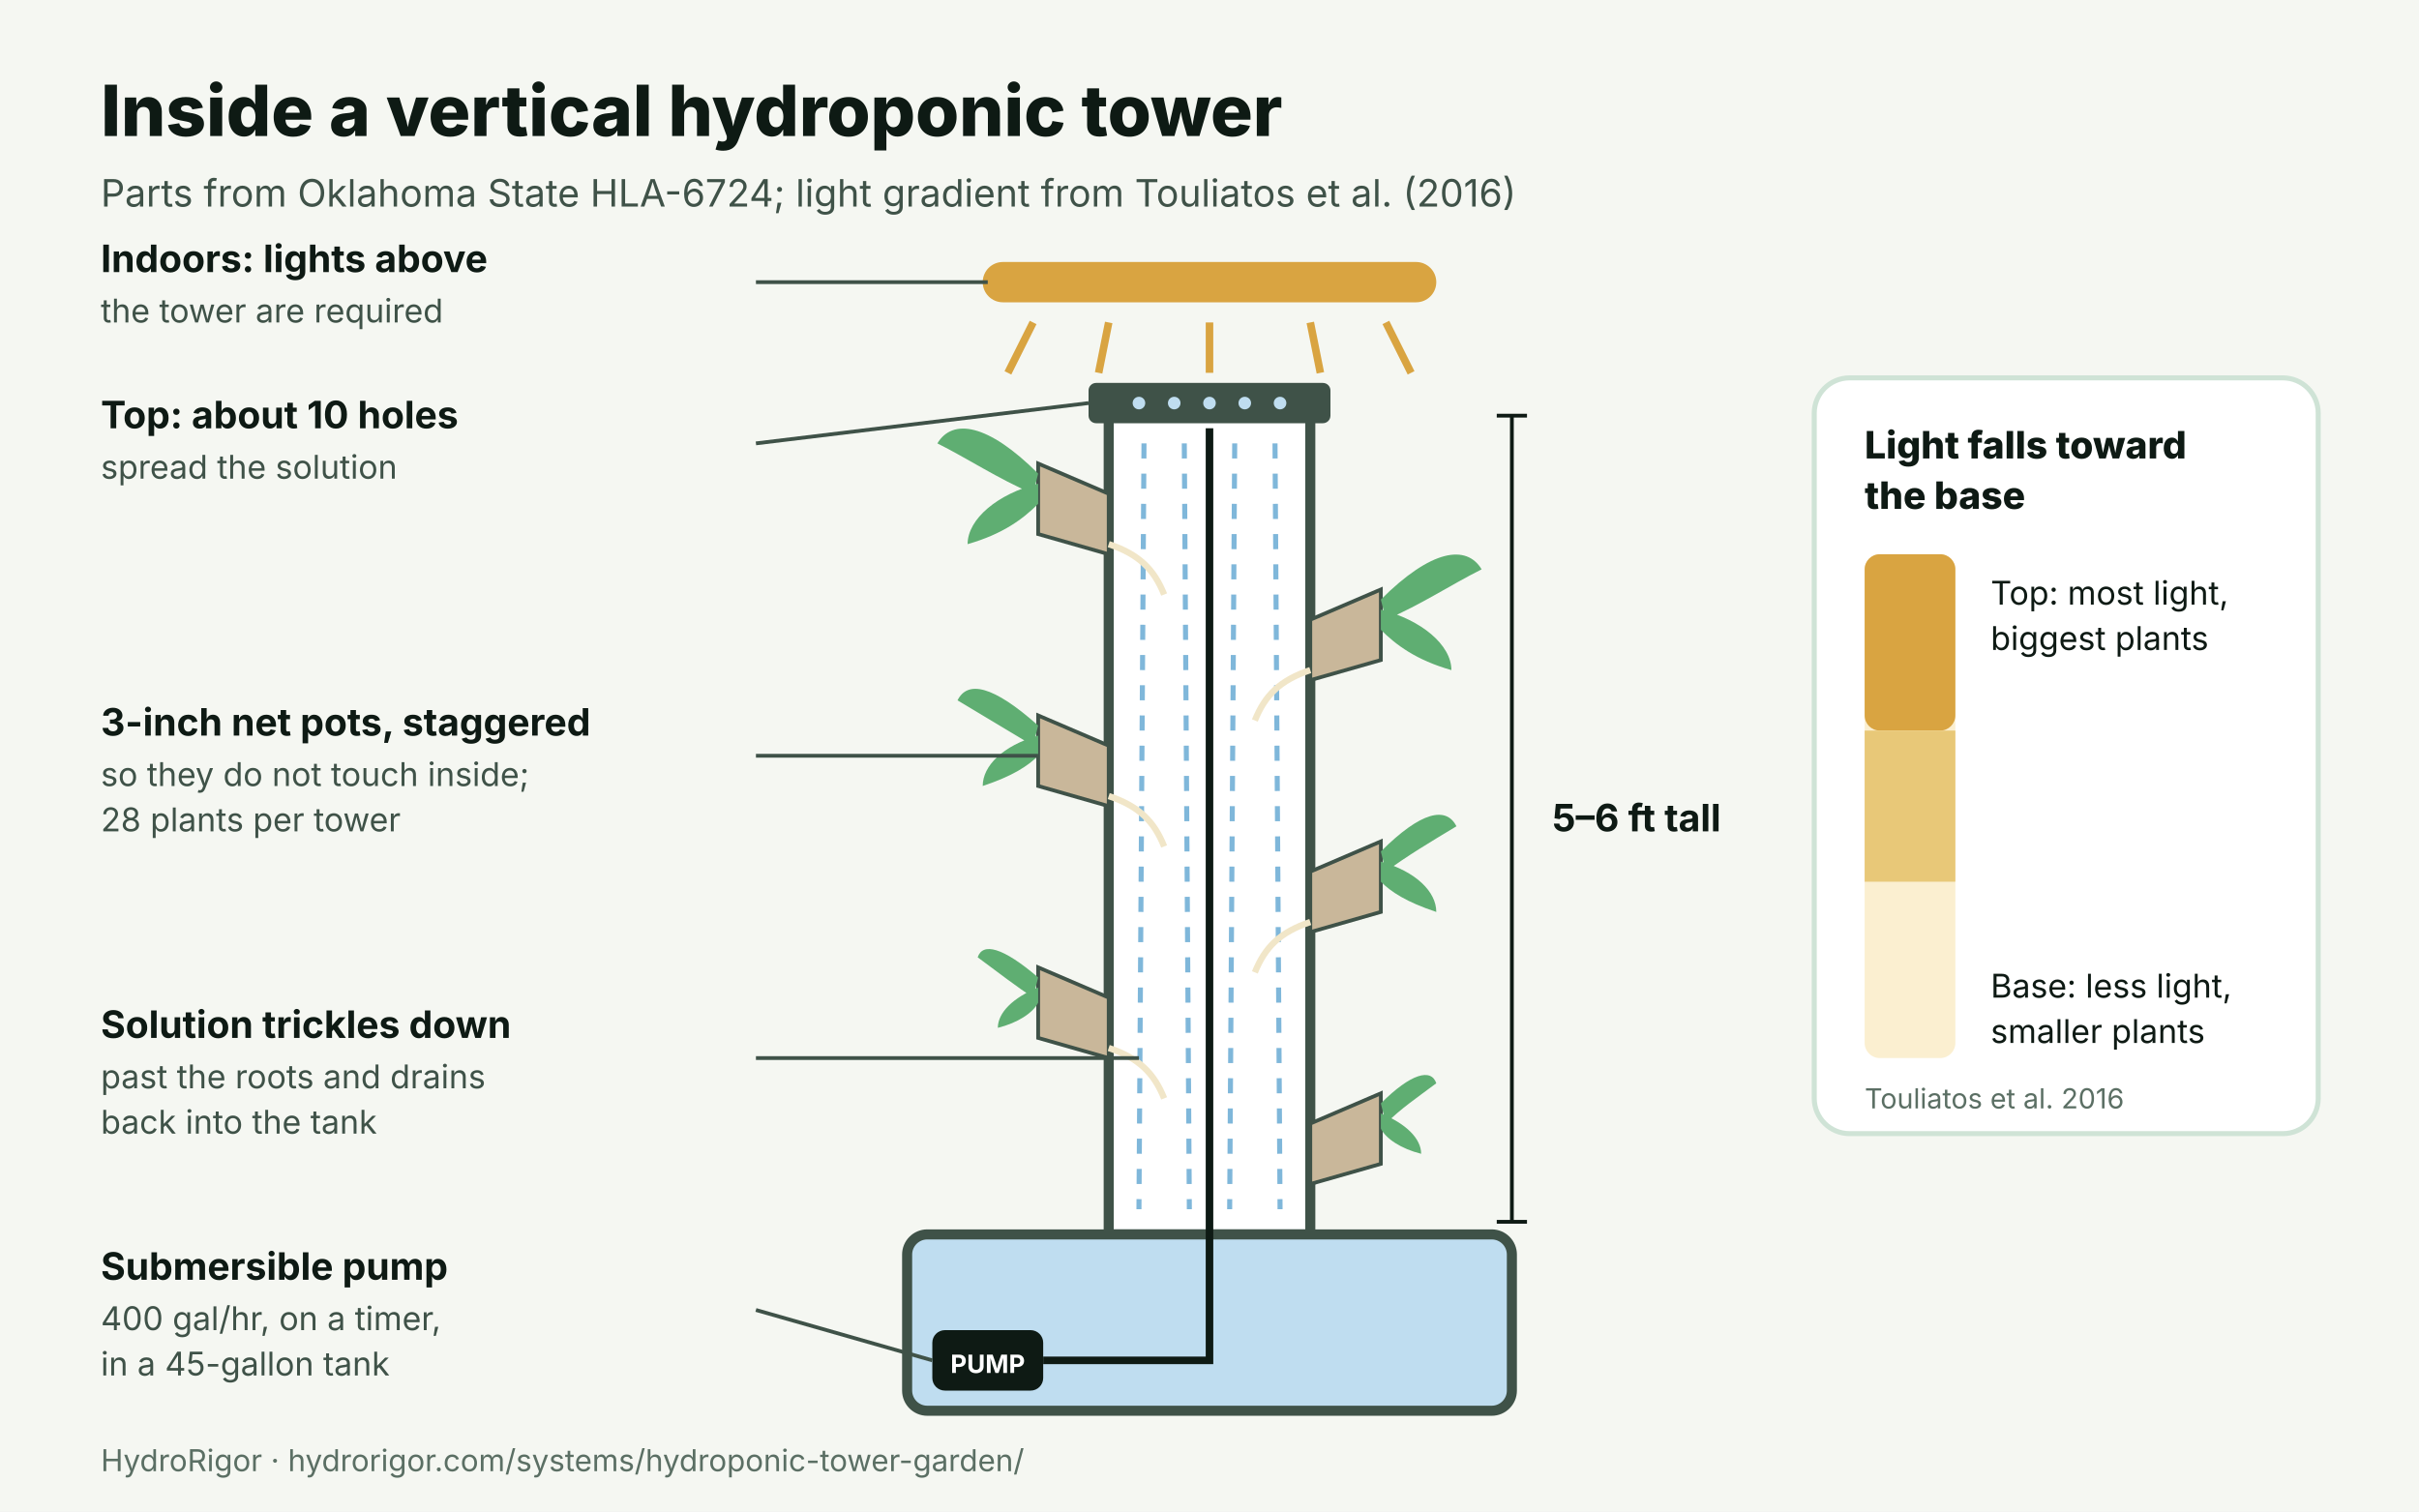
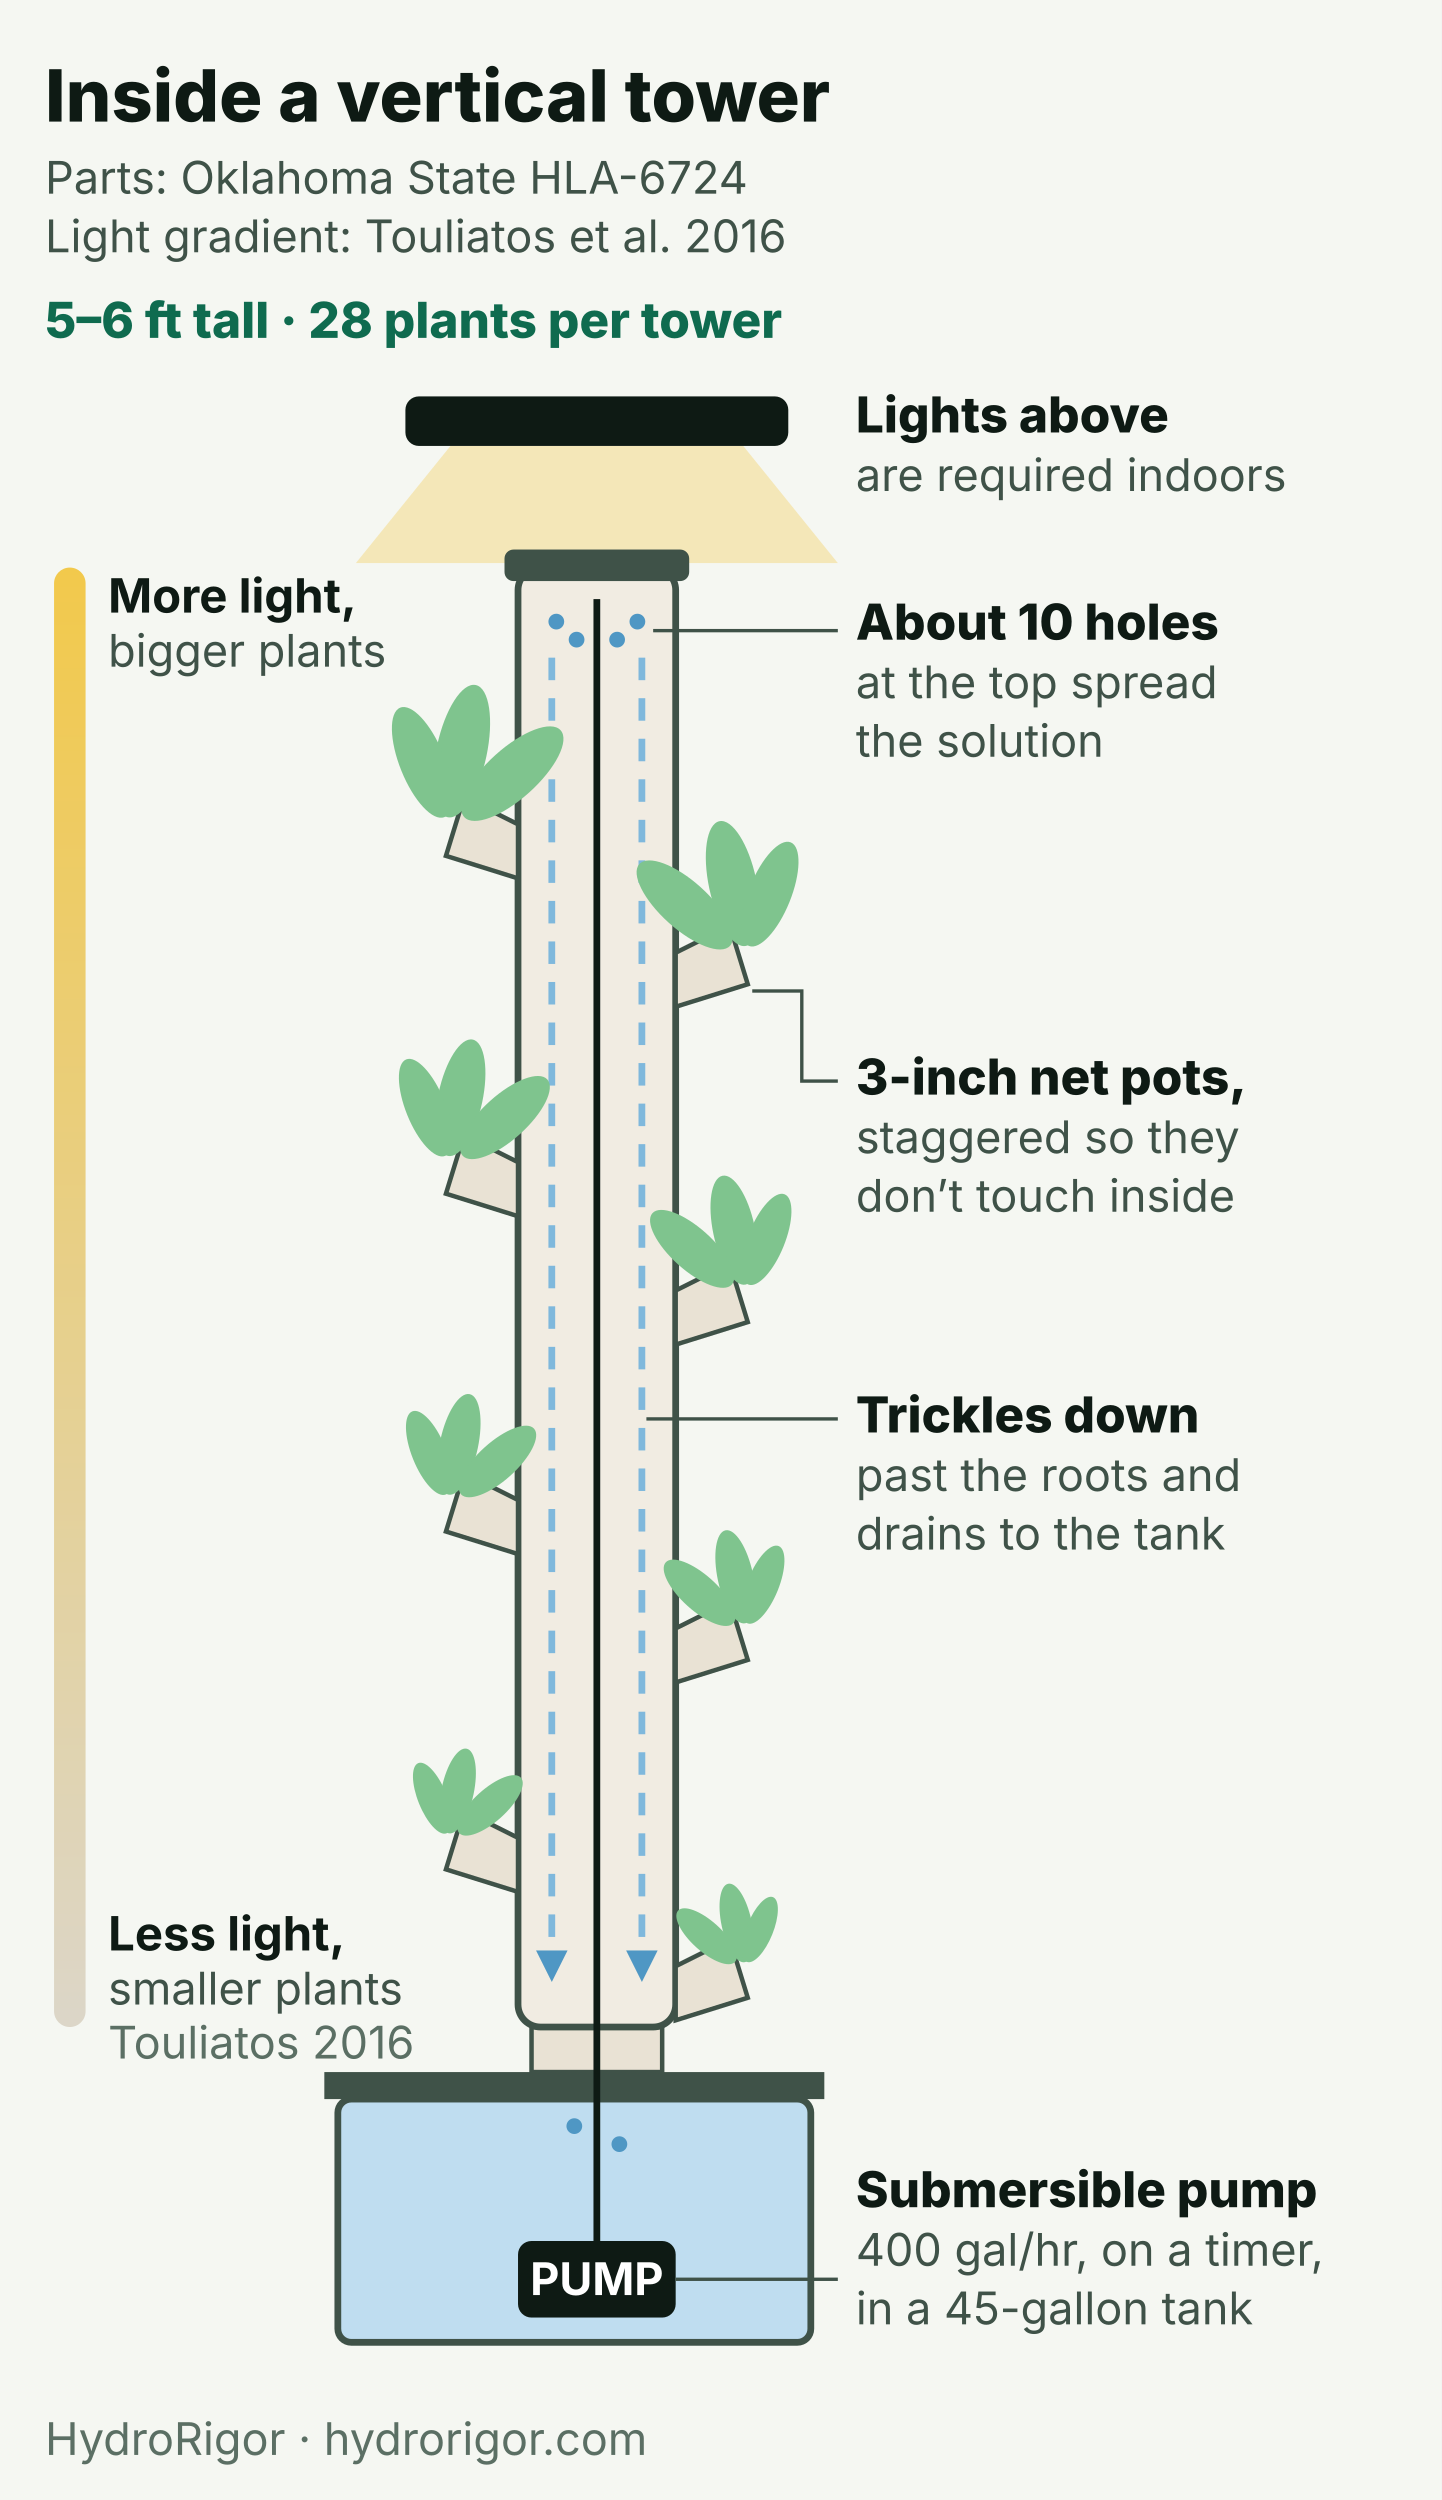
- <svg xmlns="http://www.w3.org/2000/svg" viewBox="0 0 960 600" width="960" height="600" role="img" aria-labelledby="t d">
-   <rect width="960" height="600" fill="#F5F7F2" />
-   <text x="40" y="54" font-family="Plus Jakarta Sans, Inter, Arial, sans-serif" font-size="28" font-weight="800" fill="#0E1A14">Inside a vertical hydroponic tower</text>
-   <text x="40" y="82" font-family="Inter, Arial, sans-serif" font-size="15" fill="#3F5248">Parts from Oklahoma State HLA-6724; light gradient from Touliatos et al. (2016)</text>
+ <svg xmlns="http://www.w3.org/2000/svg" viewBox="0 0 640 1110" width="640" height="1110" role="img" aria-labelledby="t d">
+   <defs>
+     <linearGradient id="light" x1="0" y1="0" x2="0" y2="1">
+       <stop offset="0" stop-color="#F2C94C" />
+       <stop offset="1" stop-color="#DCD6C8" />
+     </linearGradient>
+   </defs>
+   <rect width="640" height="1110" fill="#F5F7F2" />
+   <text x="20" y="54" font-family="Plus Jakarta Sans, Inter, Arial, sans-serif" font-size="32" font-weight="800" fill="#0E1A14">Inside a vertical tower</text>
  <g font-family="Inter, Arial, sans-serif">
-     <rect x="390" y="104" width="180" height="16" rx="8" fill="#D9A441" />
-     <path d="M410 128 L400 148 M440 128 L436 148 M480 128 L480 148 M520 128 L524 148 M550 128 L560 148" stroke="#D9A441" stroke-width="3" />
-     <rect x="440" y="160" width="80" height="330" fill="#FFFFFF" stroke="#3F5248" stroke-width="4" />
-     <rect x="432" y="152" width="96" height="16" rx="3" fill="#3F5248" />
-     <circle cx="452" cy="160" r="2.5" fill="#BFDDF0" />
-     <circle cx="466" cy="160" r="2.5" fill="#BFDDF0" />
-     <circle cx="480" cy="160" r="2.5" fill="#BFDDF0" />
-     <circle cx="494" cy="160" r="2.5" fill="#BFDDF0" />
-     <circle cx="508" cy="160" r="2.5" fill="#BFDDF0" />
-     <path d="M454 176 L452 480 M470 176 L472 480 M490 176 L488 480 M506 176 L508 480" stroke="#7FB7DA" stroke-width="2" stroke-dasharray="6 6" />
-     <g fill="#C9B79A" stroke="#3F5248" stroke-width="1.5">
-       <path d="M440 196 L412 184 L412 212 L440 220 Z" />
-       <path d="M520 246 L548 234 L548 262 L520 270 Z" />
-       <path d="M440 296 L412 284 L412 312 L440 320 Z" />
-       <path d="M520 346 L548 334 L548 362 L520 370 Z" />
-       <path d="M440 396 L412 384 L412 412 L440 420 Z" />
-       <path d="M520 446 L548 434 L548 462 L520 470 Z" />
-     </g>
-     <g fill="#5FAE72">
-       <path d="M412 188 C392 168 378 166 372 176 C384 182 396 190 410 196 Z M412 192 C396 196 384 206 384 216 C398 212 406 206 412 200 Z" />
-       <path d="M548 238 C568 218 582 216 588 226 C576 232 564 240 550 246 Z M548 242 C564 246 576 256 576 266 C562 262 554 256 548 250 Z" />
-       <path d="M412 288 C394 272 384 270 380 278 C390 284 400 290 410 296 Z M412 292 C398 296 390 304 390 312 C402 308 408 304 412 300 Z" />
-       <path d="M548 338 C564 322 574 320 578 328 C568 334 558 340 550 346 Z M548 342 C562 346 570 354 570 362 C558 358 552 354 548 350 Z" />
-       <path d="M412 388 C398 376 390 374 388 380 C396 386 404 392 410 396 Z M412 392 C402 396 396 402 396 408 C404 406 410 402 412 398 Z" />
-       <path d="M548 438 C560 426 568 424 570 430 C562 436 556 440 550 446 Z M548 442 C558 446 564 452 564 458 C556 456 550 452 548 448 Z" />
-     </g>
-     <path d="M440 216 C452 220 458 226 462 236 M520 266 C508 270 502 276 498 286 M440 316 C452 320 458 326 462 336 M520 366 C508 370 502 376 498 386 M440 416 C452 420 458 426 462 436" fill="none" stroke="#F1E6C8" stroke-width="2.5" />
-     <rect x="360" y="490" width="240" height="70" rx="8" fill="#BFDDF0" stroke="#3F5248" stroke-width="4" />
-     <rect x="370" y="528" width="44" height="24" rx="5" fill="#0E1A14" />
-     <text x="392" y="545" font-size="10" font-weight="700" fill="#FFFFFF" text-anchor="middle">PUMP</text>
-     <path d="M414 540 L480 540 L480 170" fill="none" stroke="#0E1A14" stroke-width="3" />
-     <path d="M392 112 L300 112" stroke="#3F5248" stroke-width="1.5" />
-     <text x="40" y="108" font-size="15" font-weight="700" fill="#0E1A14">Indoors: lights above</text>
-     <text x="40" y="128" font-size="13" fill="#3F5248">the tower are required</text>
-     <path d="M432 160 L300 176" stroke="#3F5248" stroke-width="1.5" />
-     <text x="40" y="170" font-size="15" font-weight="700" fill="#0E1A14">Top: about 10 holes</text>
-     <text x="40" y="190" font-size="13" fill="#3F5248">spread the solution</text>
-     <path d="M412 300 L300 300" stroke="#3F5248" stroke-width="1.5" />
-     <text x="40" y="292" font-size="15" font-weight="700" fill="#0E1A14">3-inch net pots, staggered</text>
-     <text x="40" y="312" font-size="13" fill="#3F5248">so they do not touch inside;</text>
-     <text x="40" y="330" font-size="13" fill="#3F5248">28 plants per tower</text>
-     <path d="M452 420 L300 420" stroke="#3F5248" stroke-width="1.5" />
-     <text x="40" y="412" font-size="15" font-weight="700" fill="#0E1A14">Solution trickles down</text>
-     <text x="40" y="432" font-size="13" fill="#3F5248">past the roots and drains</text>
-     <text x="40" y="450" font-size="13" fill="#3F5248">back into the tank</text>
-     <path d="M370 540 L300 520" stroke="#3F5248" stroke-width="1.5" />
-     <text x="40" y="508" font-size="15" font-weight="700" fill="#0E1A14">Submersible pump</text>
-     <text x="40" y="528" font-size="13" fill="#3F5248">400 gal/hr, on a timer,</text>
-     <text x="40" y="546" font-size="13" fill="#3F5248">in a 45-gallon tank</text>
-     <path d="M600 165 L600 485" stroke="#0E1A14" stroke-width="1.5" />
-     <path d="M594 165 L606 165 M594 485 L606 485" stroke="#0E1A14" stroke-width="1.5" />
-     <text x="616" y="330" font-size="15" font-weight="700" fill="#0E1A14">5–6 ft tall</text>
-     <rect x="720" y="150" width="200" height="300" rx="14" fill="#FFFFFF" stroke="#CFE3D6" stroke-width="2" />
-     <text x="740" y="182" font-size="15" font-weight="800" fill="#0E1A14">Light falls toward</text>
-     <text x="740" y="202" font-size="15" font-weight="800" fill="#0E1A14">the base</text>
-     <rect x="740" y="220" width="36" height="200" rx="6" fill="#FBEFD0" />
-     <rect x="740" y="220" width="36" height="70" rx="6" fill="#D9A441" />
-     <rect x="740" y="290" width="36" height="60" fill="#E8C878" />
-     <text x="790" y="240" font-size="13" fill="#0E1A14">Top: most light,</text>
-     <text x="790" y="258" font-size="13" fill="#0E1A14">biggest plants</text>
-     <text x="790" y="396" font-size="13" fill="#0E1A14">Base: less light,</text>
-     <text x="790" y="414" font-size="13" fill="#0E1A14">smaller plants</text>
-     <text x="740" y="440" font-size="11" fill="#5B6F64">Touliatos et al. 2016</text>
+     <text x="20" y="86" font-size="20" fill="#3F5248">Parts: Oklahoma State HLA-6724</text>
+     <text x="20" y="112" font-size="20" fill="#3F5248">Light gradient: Touliatos et al. 2016</text>
+     <text x="20" y="150" font-size="22" font-weight="800" fill="#0F6B4F">5–6 ft tall · 28 plants per tower</text>
+     <path d="M200 198 L330 198 L372 250 L158 250 Z" fill="#F2C94C" fill-opacity="0.35" />
+     <rect x="180" y="176" width="170" height="22" rx="6" fill="#0E1A14" />
+     <text x="380" y="192" font-size="22" font-weight="800" fill="#0E1A14">Lights above</text>
+     <text x="380" y="218" font-size="20" fill="#3F5248">are required indoors</text>
+     <rect x="24" y="252" width="14" height="648" rx="7" fill="url(#light)" />
+     <text x="48" y="272" font-size="21" font-weight="700" fill="#0E1A14">More light,</text>
+     <text x="48" y="296" font-size="20" fill="#3F5248">bigger plants</text>
+     <text x="48" y="866" font-size="21" font-weight="700" fill="#0E1A14">Less light,</text>
+     <text x="48" y="890" font-size="20" fill="#3F5248">smaller plants</text>
+     <text x="48" y="914" font-size="20" fill="#5B6F64">Touliatos 2016</text>
+     <rect x="144" y="920" width="222" height="12" fill="#3F5248" />
+     <rect x="150" y="932" width="210" height="108" rx="6" fill="#BFDDF0" stroke="#3F5248" stroke-width="3" />
+     <rect x="236" y="900" width="58" height="20" fill="#E9E2D4" stroke="#3F5248" stroke-width="2" />
+     <rect x="230" y="252" width="70" height="648" rx="10" fill="#F1ECE2" stroke="#3F5248" stroke-width="3" />
+     <rect x="224" y="244" width="82" height="14" rx="4" fill="#3F5248" />
+     <path d="M245 292 L245 868 M285 292 L285 868" stroke="#7FB8DC" stroke-width="3" stroke-dasharray="10 8" />
+     <path d="M238 866 L252 866 L245 880 Z M278 866 L292 866 L285 880 Z" fill="#4F97C4" />
+     <path d="M265 995 L265 266" stroke="#0E1A14" stroke-width="3" />
+     <circle cx="247" cy="276" r="3.5" fill="#4F97C4" />
+     <circle cx="256" cy="284" r="3.5" fill="#4F97C4" />
+     <circle cx="274" cy="284" r="3.5" fill="#4F97C4" />
+     <circle cx="283" cy="276" r="3.5" fill="#4F97C4" />
+     <rect x="230" y="995" width="70" height="34" rx="6" fill="#0E1A14" />
+     <text x="265" y="1019" font-size="20" font-weight="700" fill="#FFFFFF" text-anchor="middle">PUMP</text>
+     <circle cx="255" cy="944" r="3.5" fill="#4F97C4" />
+     <circle cx="275" cy="952" r="3.5" fill="#4F97C4" />
+     <path d="M230 366 L206 354 L198 380 L230 390 Z" fill="#E9E2D4" stroke="#3F5248" stroke-width="2" />
+     <ellipse cx="205.0" cy="333.5" rx="11.2" ry="30.0" transform="rotate(12 205.0 333.5)" fill="#7FC48E" />
+     <ellipse cx="227.5" cy="343.5" rx="11.2" ry="28.8" transform="rotate(48 227.5 343.5)" fill="#7FC48E" />
+     <ellipse cx="187.5" cy="338.5" rx="10.0" ry="26.2" transform="rotate(-22 187.5 338.5)" fill="#7FC48E" />
+     <path d="M230 516 L206 504 L198 530 L230 540 Z" fill="#E9E2D4" stroke="#3F5248" stroke-width="2" />
+     <ellipse cx="204.4" cy="487.4" rx="9.9" ry="26.4" transform="rotate(12 204.4 487.4)" fill="#7FC48E" />
+     <ellipse cx="224.2" cy="496.2" rx="9.9" ry="25.3" transform="rotate(48 224.2 496.2)" fill="#7FC48E" />
+     <ellipse cx="189.0" cy="491.8" rx="8.8" ry="23.1" transform="rotate(-22 189.0 491.8)" fill="#7FC48E" />
+     <path d="M230 666 L206 654 L198 680 L230 690 Z" fill="#E9E2D4" stroke="#3F5248" stroke-width="2" />
+     <ellipse cx="203.8" cy="641.3" rx="8.5" ry="22.8" transform="rotate(12 203.8 641.3)" fill="#7FC48E" />
+     <ellipse cx="220.9" cy="648.9" rx="8.5" ry="21.8" transform="rotate(48 220.9 648.9)" fill="#7FC48E" />
+     <ellipse cx="190.5" cy="645.1" rx="7.6" ry="19.9" transform="rotate(-22 190.5 645.1)" fill="#7FC48E" />
+     <path d="M230 816 L206 804 L198 830 L230 840 Z" fill="#E9E2D4" stroke="#3F5248" stroke-width="2" />
+     <ellipse cx="203.2" cy="795.2" rx="7.2" ry="19.2" transform="rotate(12 203.2 795.2)" fill="#7FC48E" />
+     <ellipse cx="217.6" cy="801.6" rx="7.2" ry="18.4" transform="rotate(48 217.6 801.6)" fill="#7FC48E" />
+     <ellipse cx="192.0" cy="798.4" rx="6.4" ry="16.8" transform="rotate(-22 192.0 798.4)" fill="#7FC48E" />
+     <path d="M300 423 L324 411 L332 437 L300 447 Z" fill="#E9E2D4" stroke="#3F5248" stroke-width="2" />
+     <ellipse cx="325.3" cy="392.3" rx="10.6" ry="28.3" transform="rotate(-12 325.3 392.3)" fill="#7FC48E" />
+     <ellipse cx="304.0" cy="401.8" rx="10.6" ry="27.1" transform="rotate(-48 304.0 401.8)" fill="#7FC48E" />
+     <ellipse cx="341.8" cy="397.0" rx="9.4" ry="24.8" transform="rotate(22 341.8 397.0)" fill="#7FC48E" />
+     <path d="M300 573 L324 561 L332 587 L300 597 Z" fill="#E9E2D4" stroke="#3F5248" stroke-width="2" />
+     <ellipse cx="325.9" cy="546.2" rx="9.3" ry="24.7" transform="rotate(-12 325.9 546.2)" fill="#7FC48E" />
+     <ellipse cx="307.3" cy="554.5" rx="9.3" ry="23.7" transform="rotate(-48 307.3 554.5)" fill="#7FC48E" />
+     <ellipse cx="340.3" cy="550.3" rx="8.2" ry="21.6" transform="rotate(22 340.3 550.3)" fill="#7FC48E" />
+     <path d="M300 723 L324 711 L332 737 L300 747 Z" fill="#E9E2D4" stroke="#3F5248" stroke-width="2" />
+     <ellipse cx="326.5" cy="700.1" rx="7.9" ry="21.1" transform="rotate(-12 326.5 700.1)" fill="#7FC48E" />
+     <ellipse cx="310.6" cy="707.2" rx="7.9" ry="20.2" transform="rotate(-48 310.6 707.2)" fill="#7FC48E" />
+     <ellipse cx="338.8" cy="703.6" rx="7.0" ry="18.5" transform="rotate(22 338.8 703.6)" fill="#7FC48E" />
+     <path d="M300 873 L324 861 L332 887 L300 897 Z" fill="#E9E2D4" stroke="#3F5248" stroke-width="2" />
+     <ellipse cx="327.0" cy="853.8" rx="6.7" ry="17.8" transform="rotate(-12 327.0 853.8)" fill="#7FC48E" />
+     <ellipse cx="313.7" cy="859.7" rx="6.7" ry="17.0" transform="rotate(-48 313.7 859.7)" fill="#7FC48E" />
+     <ellipse cx="337.4" cy="856.7" rx="5.9" ry="15.5" transform="rotate(22 337.4 856.7)" fill="#7FC48E" />
+     <path d="M290 280 L372 280" fill="none" stroke="#3F5248" stroke-width="1.5" />
+     <text x="380" y="284" font-size="22" font-weight="800" fill="#0E1A14">About 10 holes</text>
+     <text x="380" y="310" font-size="20" fill="#3F5248">at the top spread</text>
+     <text x="380" y="336" font-size="20" fill="#3F5248">the solution</text>
+     <path d="M334 440 L356 440 L356 480 L372 480" fill="none" stroke="#3F5248" stroke-width="1.5" />
+     <text x="380" y="486" font-size="22" font-weight="800" fill="#0E1A14">3-inch net pots,</text>
+     <text x="380" y="512" font-size="20" fill="#3F5248">staggered so they</text>
+     <text x="380" y="538" font-size="20" fill="#3F5248">don’t touch inside</text>
+     <path d="M287 630 L372 630" fill="none" stroke="#3F5248" stroke-width="1.5" />
+     <text x="380" y="636" font-size="22" font-weight="800" fill="#0E1A14">Trickles down</text>
+     <text x="380" y="662" font-size="20" fill="#3F5248">past the roots and</text>
+     <text x="380" y="688" font-size="20" fill="#3F5248">drains to the tank</text>
+     <path d="M300 1012 L372 1012" fill="none" stroke="#3F5248" stroke-width="1.5" />
+     <text x="380" y="980" font-size="22" font-weight="800" fill="#0E1A14">Submersible pump</text>
+     <text x="380" y="1006" font-size="20" fill="#3F5248">400 gal/hr, on a timer,</text>
+     <text x="380" y="1032" font-size="20" fill="#3F5248">in a 45-gallon tank</text>
+     <text x="20" y="1090" font-size="20" fill="#5B6F64">HydroRigor · hydrorigor.com</text>
  </g>
-   <text x="40" y="584" font-family="Inter, Arial, sans-serif" font-size="12" fill="#5B6F64">HydroRigor · hydrorigor.com/systems/hydroponic-tower-garden/</text>
</svg>
